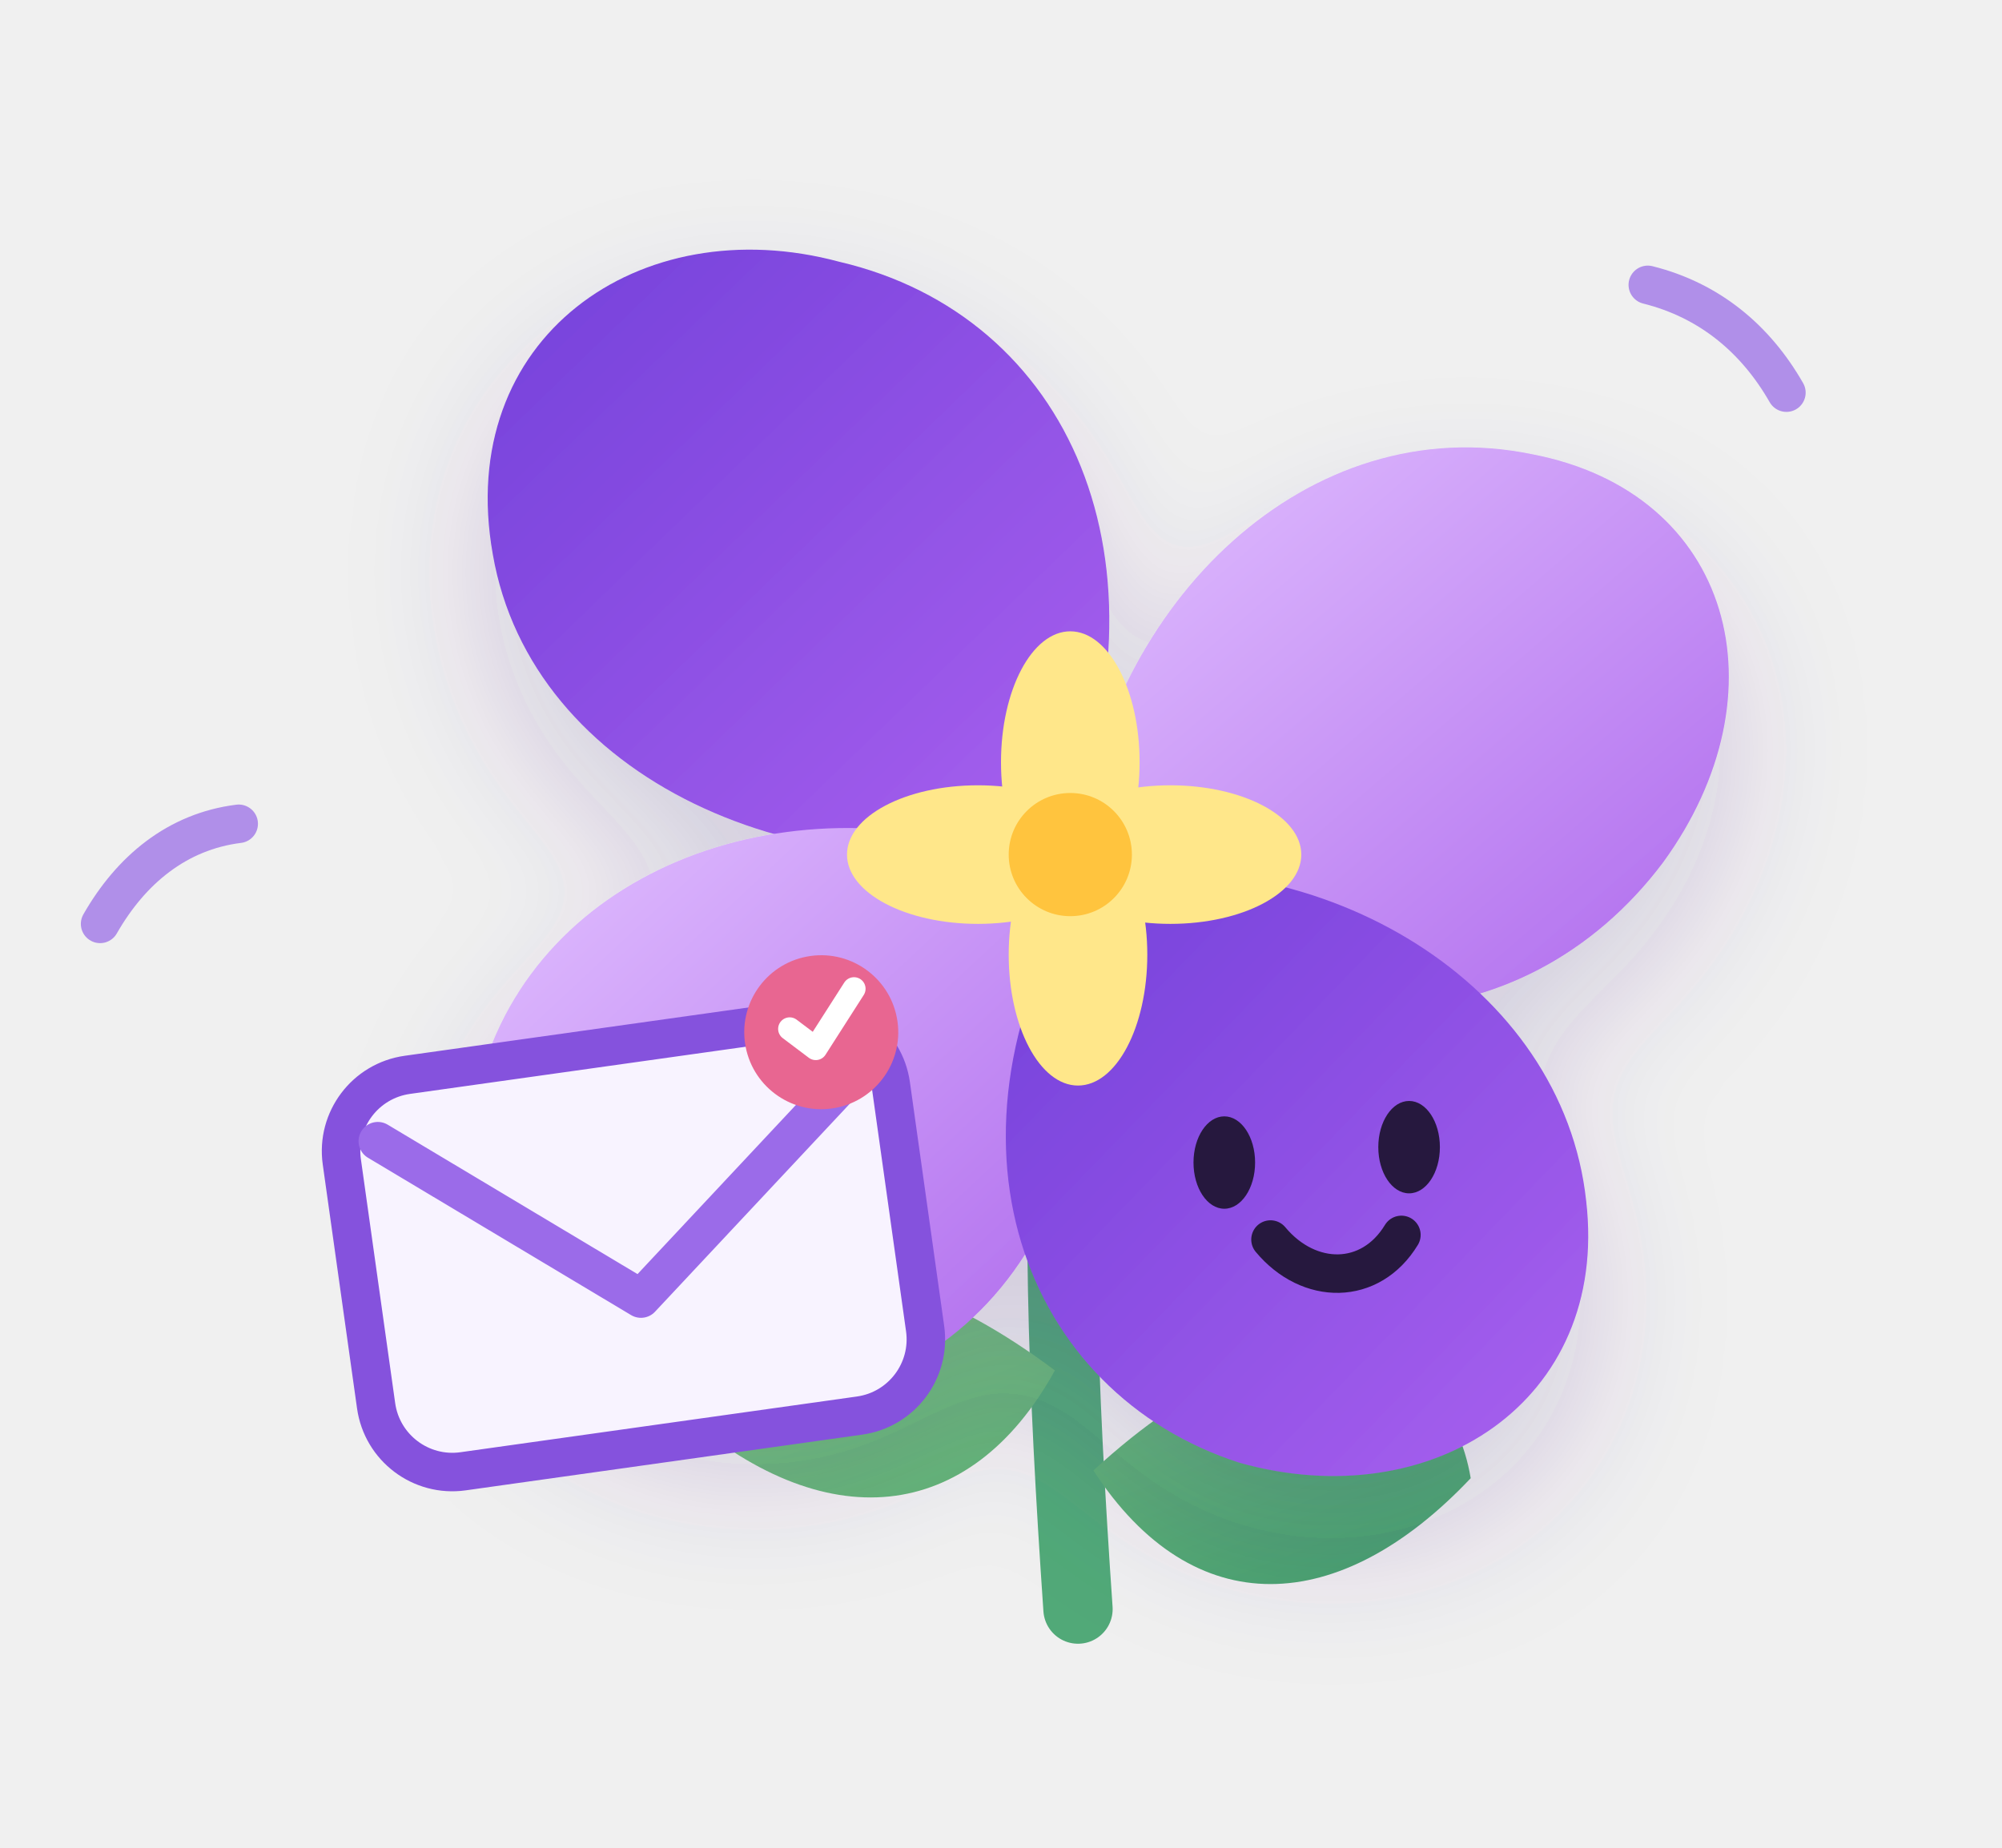
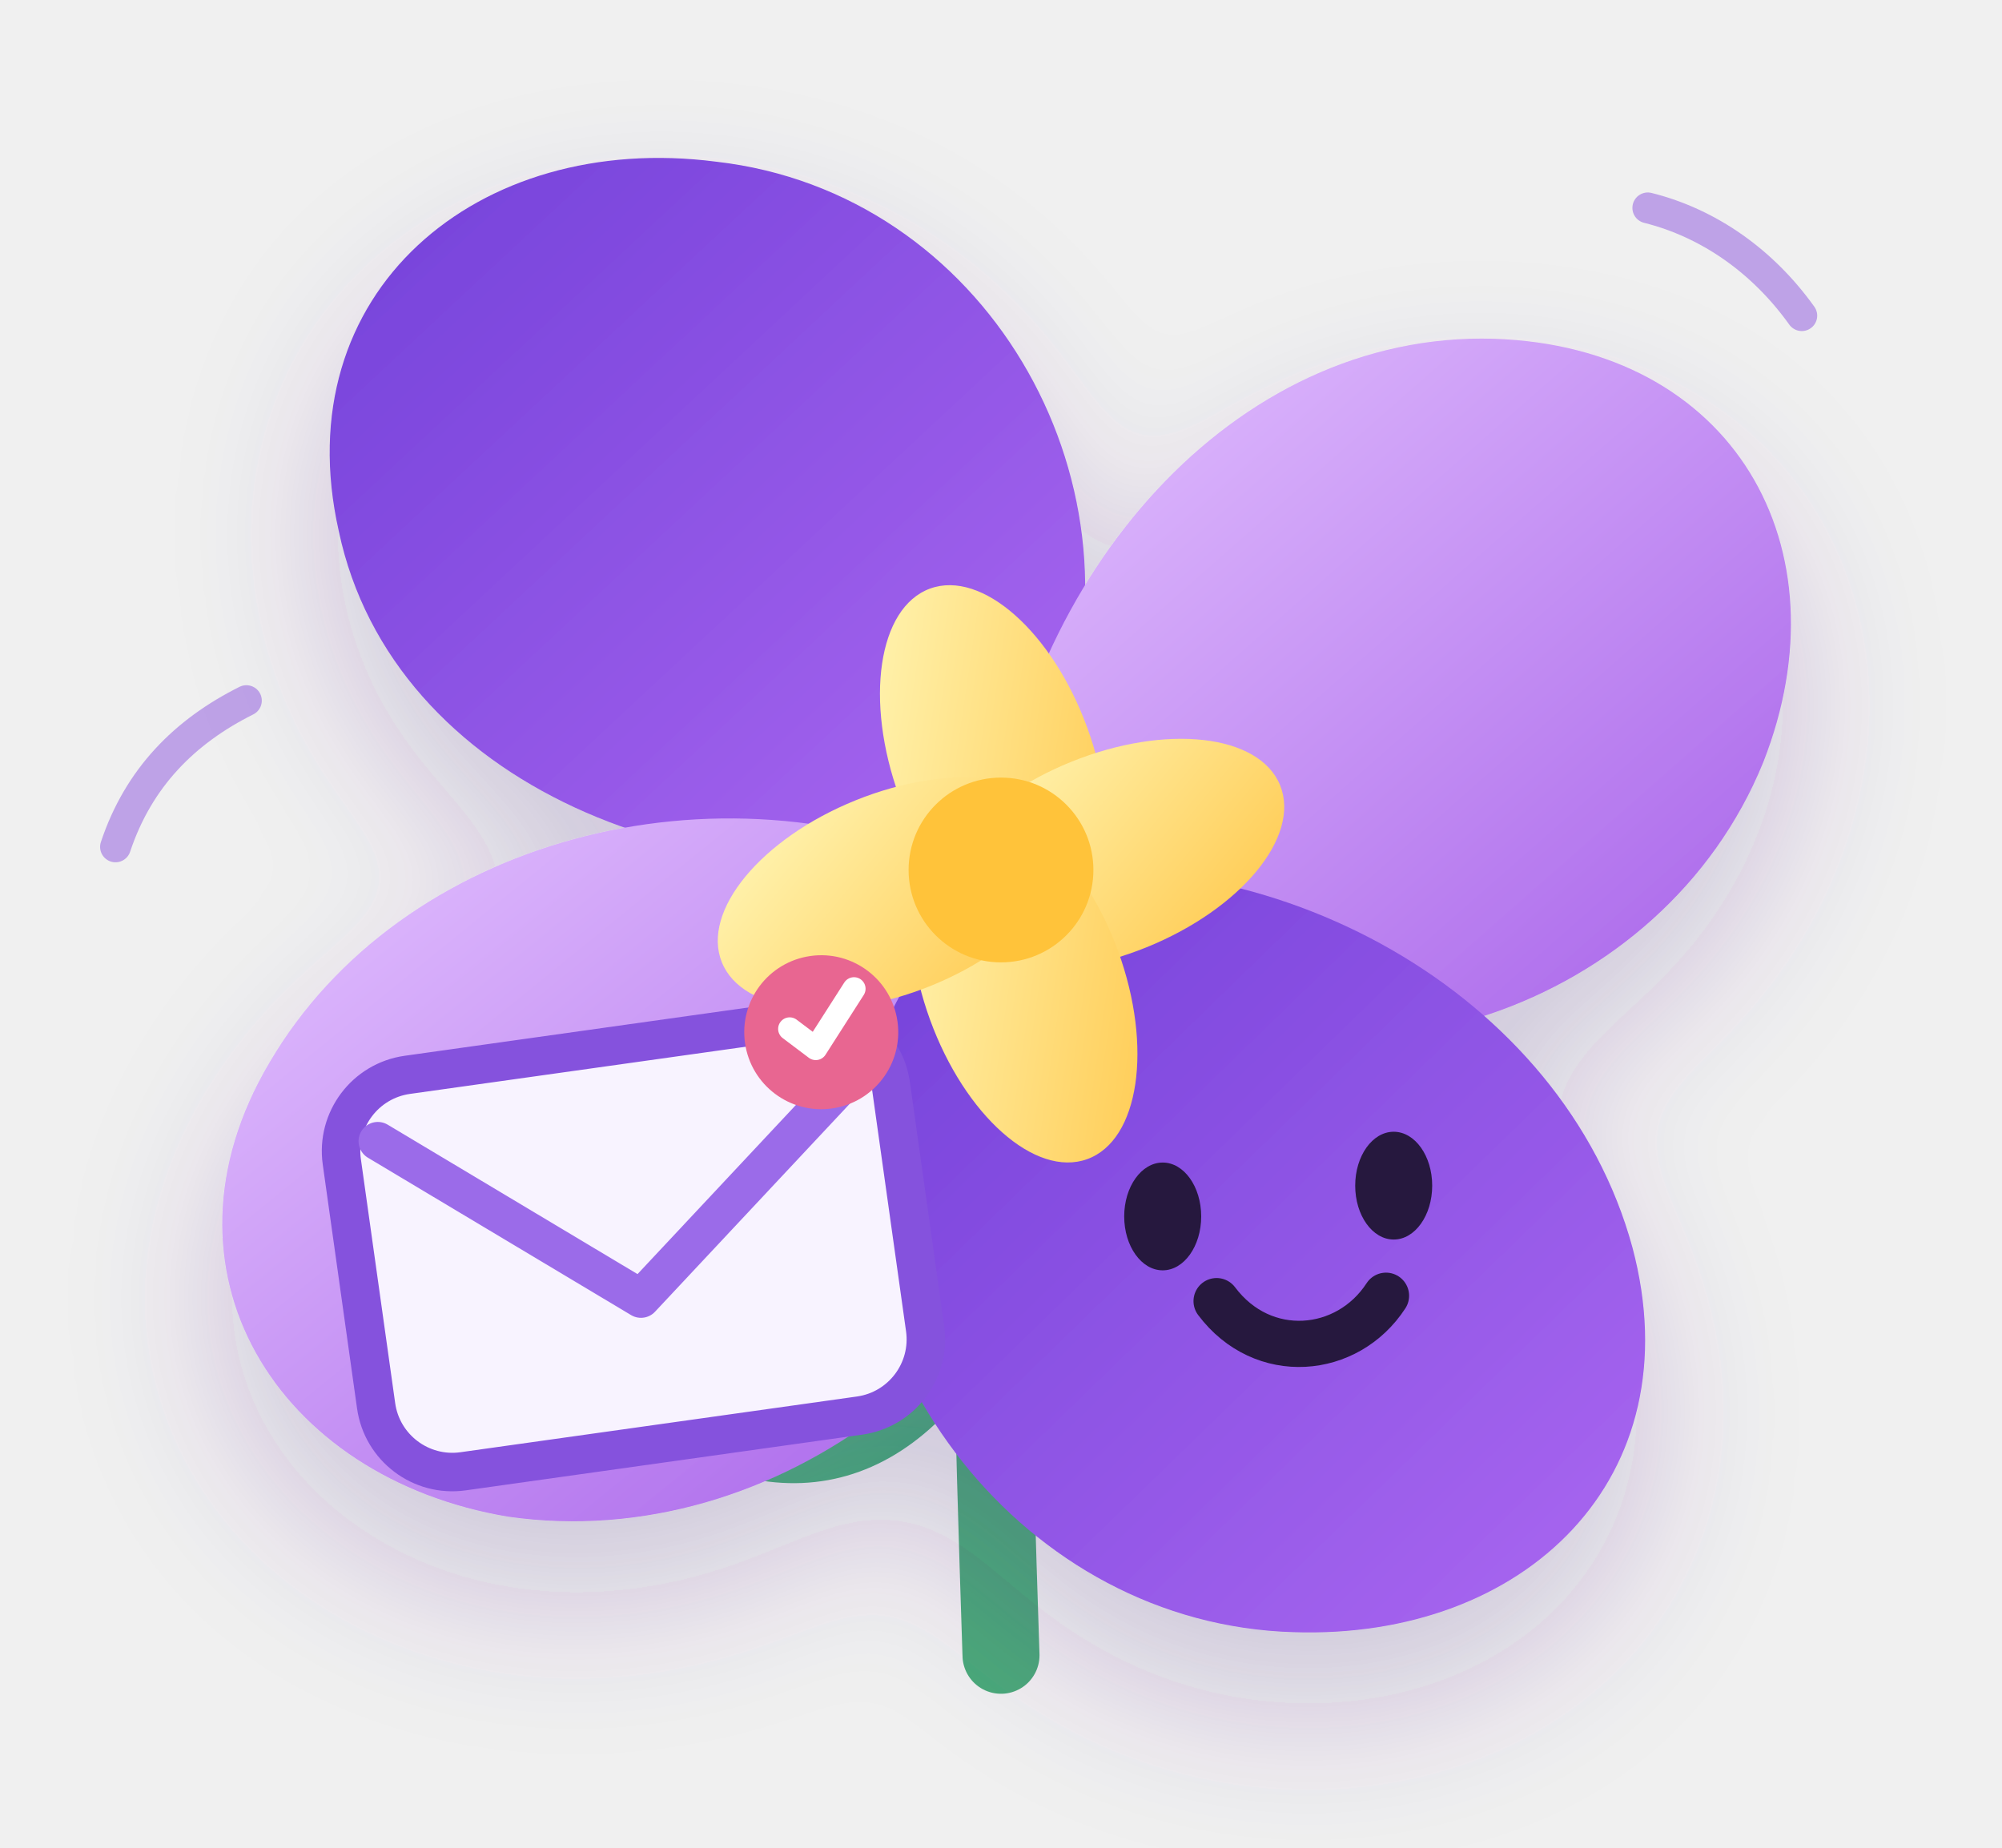
- <svg xmlns="http://www.w3.org/2000/svg" viewBox="0 0 260 240" role="img" aria-labelledby="title desc">
+ <svg xmlns="http://www.w3.org/2000/svg" viewBox="0 0 260 240" role="img" aria-labelledby="title">
  <defs>
-     <linearGradient id="a" x1="0" y1="0" x2="1" y2="1">
-       <stop stop-color="#7340DA" />
-       <stop offset="1" stop-color="#A961EF" />
+     <linearGradient id="p1" x1="0" y1="0" x2="1" y2="1">
+       <stop stop-color="#7240D9" />
+       <stop offset="1" stop-color="#AB68F1" />
    </linearGradient>
-     <linearGradient id="b" x1="0" y1="0" x2="1" y2="1">
-       <stop stop-color="#E2C1FF" />
-       <stop offset="1" stop-color="#AE69ED" />
+     <linearGradient id="p2" x1="0" y1="0" x2="1" y2="1">
+       <stop stop-color="#E4C3FF" />
+       <stop offset="1" stop-color="#A660E9" />
    </linearGradient>
-     <linearGradient id="l" x1="0" y1="0" x2="1" y2="1">
-       <stop stop-color="#83C982" />
-       <stop offset="1" stop-color="#42A16D" />
+     <linearGradient id="leaf" x1="0" y1="0" x2="1" y2="1">
+       <stop stop-color="#7ACB94" />
+       <stop offset="1" stop-color="#3AA873" />
+     </linearGradient>
+     <linearGradient id="yellow" x1="0" y1="0" x2="1" y2="1">
+       <stop stop-color="#FFF7B8" />
+       <stop offset="1" stop-color="#FFC84C" />
    </linearGradient>
    <filter id="s" x="-30%" y="-30%" width="160%" height="180%">
-       <feDropShadow dx="0" dy="9" stdDeviation="9" flood-color="#4B218C" flood-opacity=".17" />
+       <feDropShadow dx="0" dy="10" stdDeviation="10" flood-color="#4B218C" flood-opacity=".2" />
    </filter>
  </defs>
-   <path d="M139 129c-2 25-1 51 1 80" fill="none" stroke="#51A978" stroke-width="9" stroke-linecap="round" />
-   <path d="M137 178c-28-21-47-13-49 5 19 17 38 15 49-5Zm5 13c26-24 46-17 49 1-17 18-36 19-49-1Z" fill="url(#l)" />
+   <path d="M130 130c-2 26-1 54 0 85" fill="none" stroke="#4AA979" stroke-width="10" stroke-linecap="round" />
+   <path d="M128 177c-30-25-50-18-53 2 20 19 40 18 53-2Z" fill="url(#leaf)" />
+   <path d="M132 193c28-25 49-18 52 1-18 19-39 19-52-1Z" fill="url(#leaf)" />
  <g filter="url(#s)">
-     <path d="M138 109c-34 8-69-8-74-37-5-28 19-45 45-38 30 7 44 39 29 75Z" fill="url(#a)" />
-     <path d="M140 110c4-32 30-57 59-51 26 5 33 31 17 53-18 24-52 27-76-2Z" fill="url(#b)" />
-     <path d="M136 113c-30-13-64-2-73 25-8 25 11 45 37 44 30-1 50-33 36-69Z" fill="url(#b)" />
-     <path d="M141 114c31-5 62 14 65 42 3 26-20 41-45 34-28-9-41-42-20-76Z" fill="url(#a)" />
+     <path d="M127 110c-36 8-76-8-83-41-7-31 18-52 49-48 35 4 56 41 45 73-3 8-6 12-11 16Z" fill="url(#p1)" />
+     <path d="M129 111c4-36 31-68 65-67 31 1 46 27 35 55-13 32-54 46-84 28-8-5-12-10-16-16Z" fill="url(#p2)" />
+     <path d="M126 113c-33-15-74-4-91 25-16 27 1 54 31 59 35 5 69-22 75-56 2-10-4-20-15-28Z" fill="url(#p2)" />
+     <path d="M130 114c35-6 73 15 82 48 8 30-14 51-44 50-35-1-61-35-56-69 2-11 8-21 18-29Z" fill="url(#p1)" />
  </g>
-   <g fill="#FFE78A">
-     <ellipse cx="139" cy="99" rx="9" ry="17" />
-     <ellipse cx="152" cy="111" rx="17" ry="9" />
-     <ellipse cx="140" cy="124" rx="9" ry="17" />
-     <ellipse cx="127" cy="111" rx="17" ry="9" />
-     <circle cx="139" cy="111" r="8" fill="#FFC43E" />
+   <g fill="url(#yellow)">
+     <ellipse cx="129" cy="99" rx="13" ry="24" transform="rotate(-20 129 99)" />
+     <ellipse cx="144" cy="111" rx="24" ry="13" transform="rotate(-22 144 111)" />
+     <ellipse cx="133" cy="128" rx="13" ry="24" transform="rotate(-20 133 128)" />
+     <ellipse cx="116" cy="116" rx="24" ry="13" transform="rotate(-22 116 116)" />
+     <circle cx="130" cy="113" r="12" fill="#FFC33A" />
  </g>
  <g fill="#26183E">
-     <ellipse cx="159" cy="151" rx="4" ry="6" />
-     <ellipse cx="183" cy="149" rx="4" ry="6" />
+     <ellipse cx="151" cy="158" rx="5" ry="7" />
+     <ellipse cx="181" cy="154" rx="5" ry="7" />
  </g>
-   <path d="M165 161c5 6 13 6 17-.6" fill="none" stroke="#26183E" stroke-width="5" stroke-linecap="round" />
+   <path d="M158 169c6 8 17 7 22-.7" fill="none" stroke="#26183E" stroke-width="6" stroke-linecap="round" />
+   <path d="M32 91c-8 4-14 10-17 19M214 27c8 2 15 7 20 14" fill="none" stroke="#8B54DE" stroke-width="4" stroke-linecap="round" opacity=".5" />
  <g transform="translate(43 141) rotate(-8)">
    <rect x="0" y="0" width="72" height="52" rx="10" fill="#F8F3FF" stroke="#8552DD" stroke-width="5" />
    <path d="m5 8 31 25L67 8" fill="none" stroke="#9B6BE9" stroke-width="5" stroke-linecap="round" stroke-linejoin="round" />
    <circle cx="64" cy="2" r="10" fill="#E86691" />
    <path d="m60 1 3 3 6-7" fill="none" stroke="#fff" stroke-width="3" stroke-linecap="round" stroke-linejoin="round" />
  </g>
-   <path d="M31 107c-8 1-14 6-18 13m201-83c8 2 14 7 18 14" fill="none" stroke="#8D5BE5" stroke-width="5" stroke-linecap="round" opacity=".65" />
</svg>
